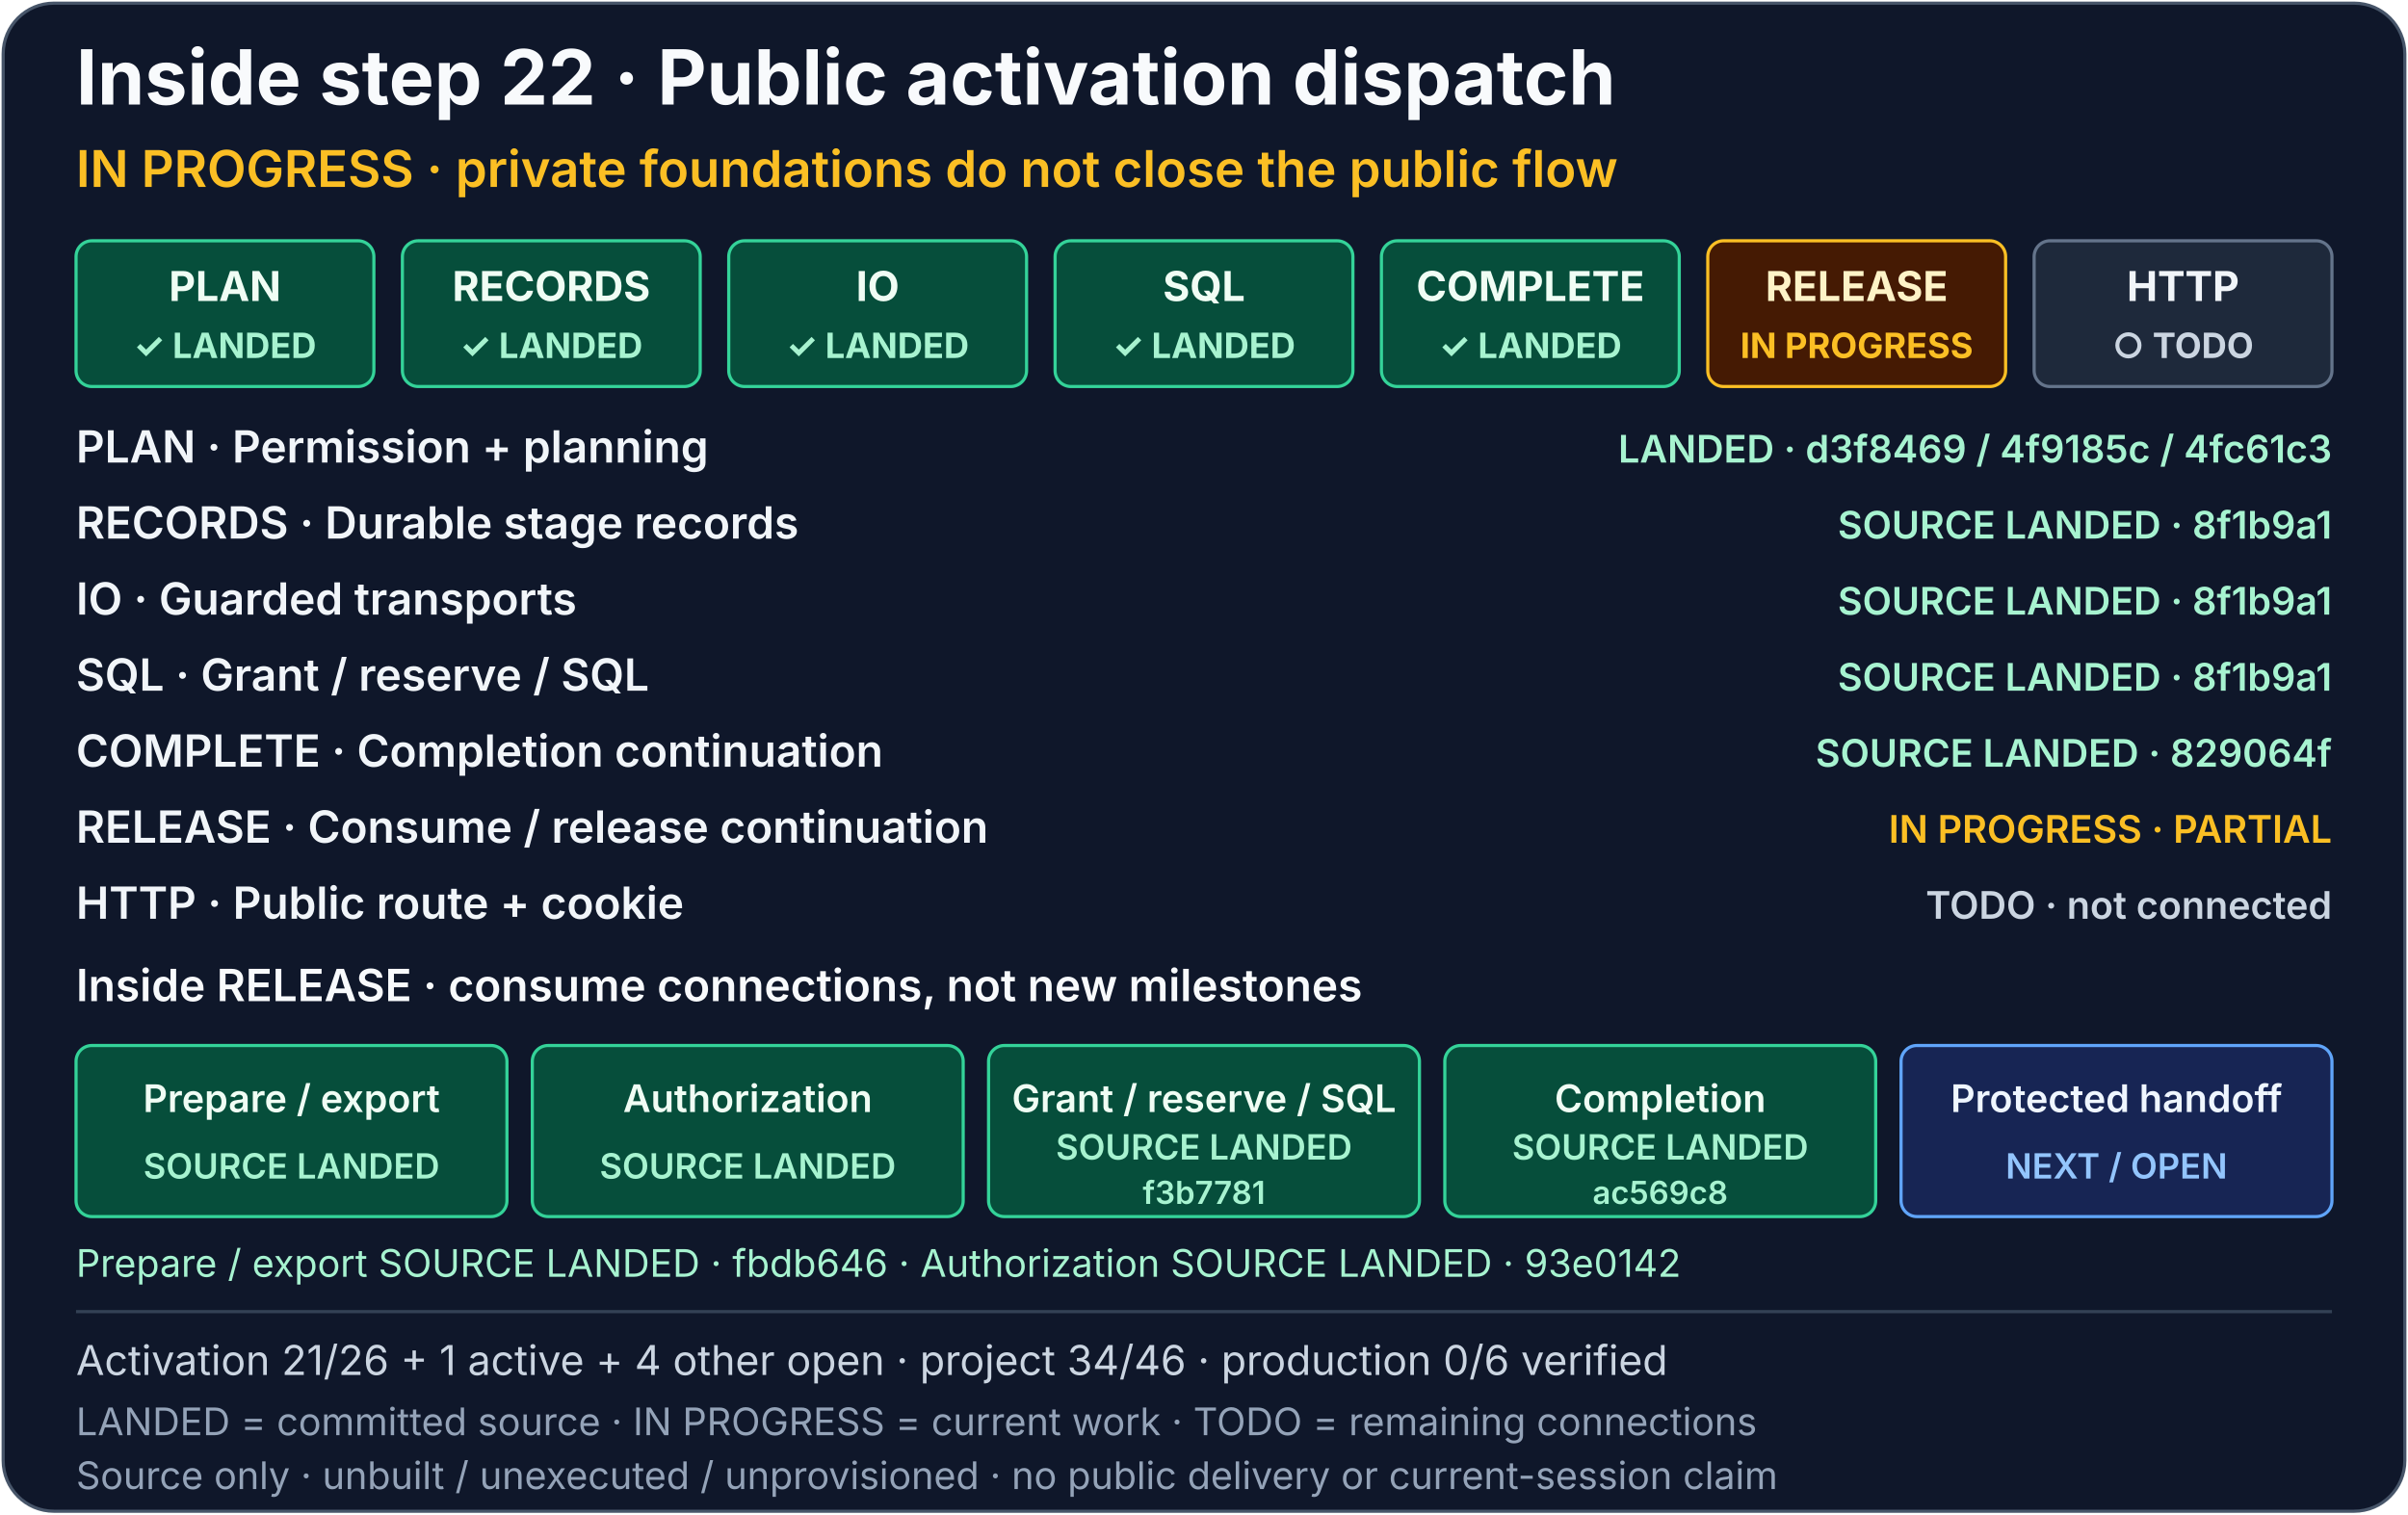
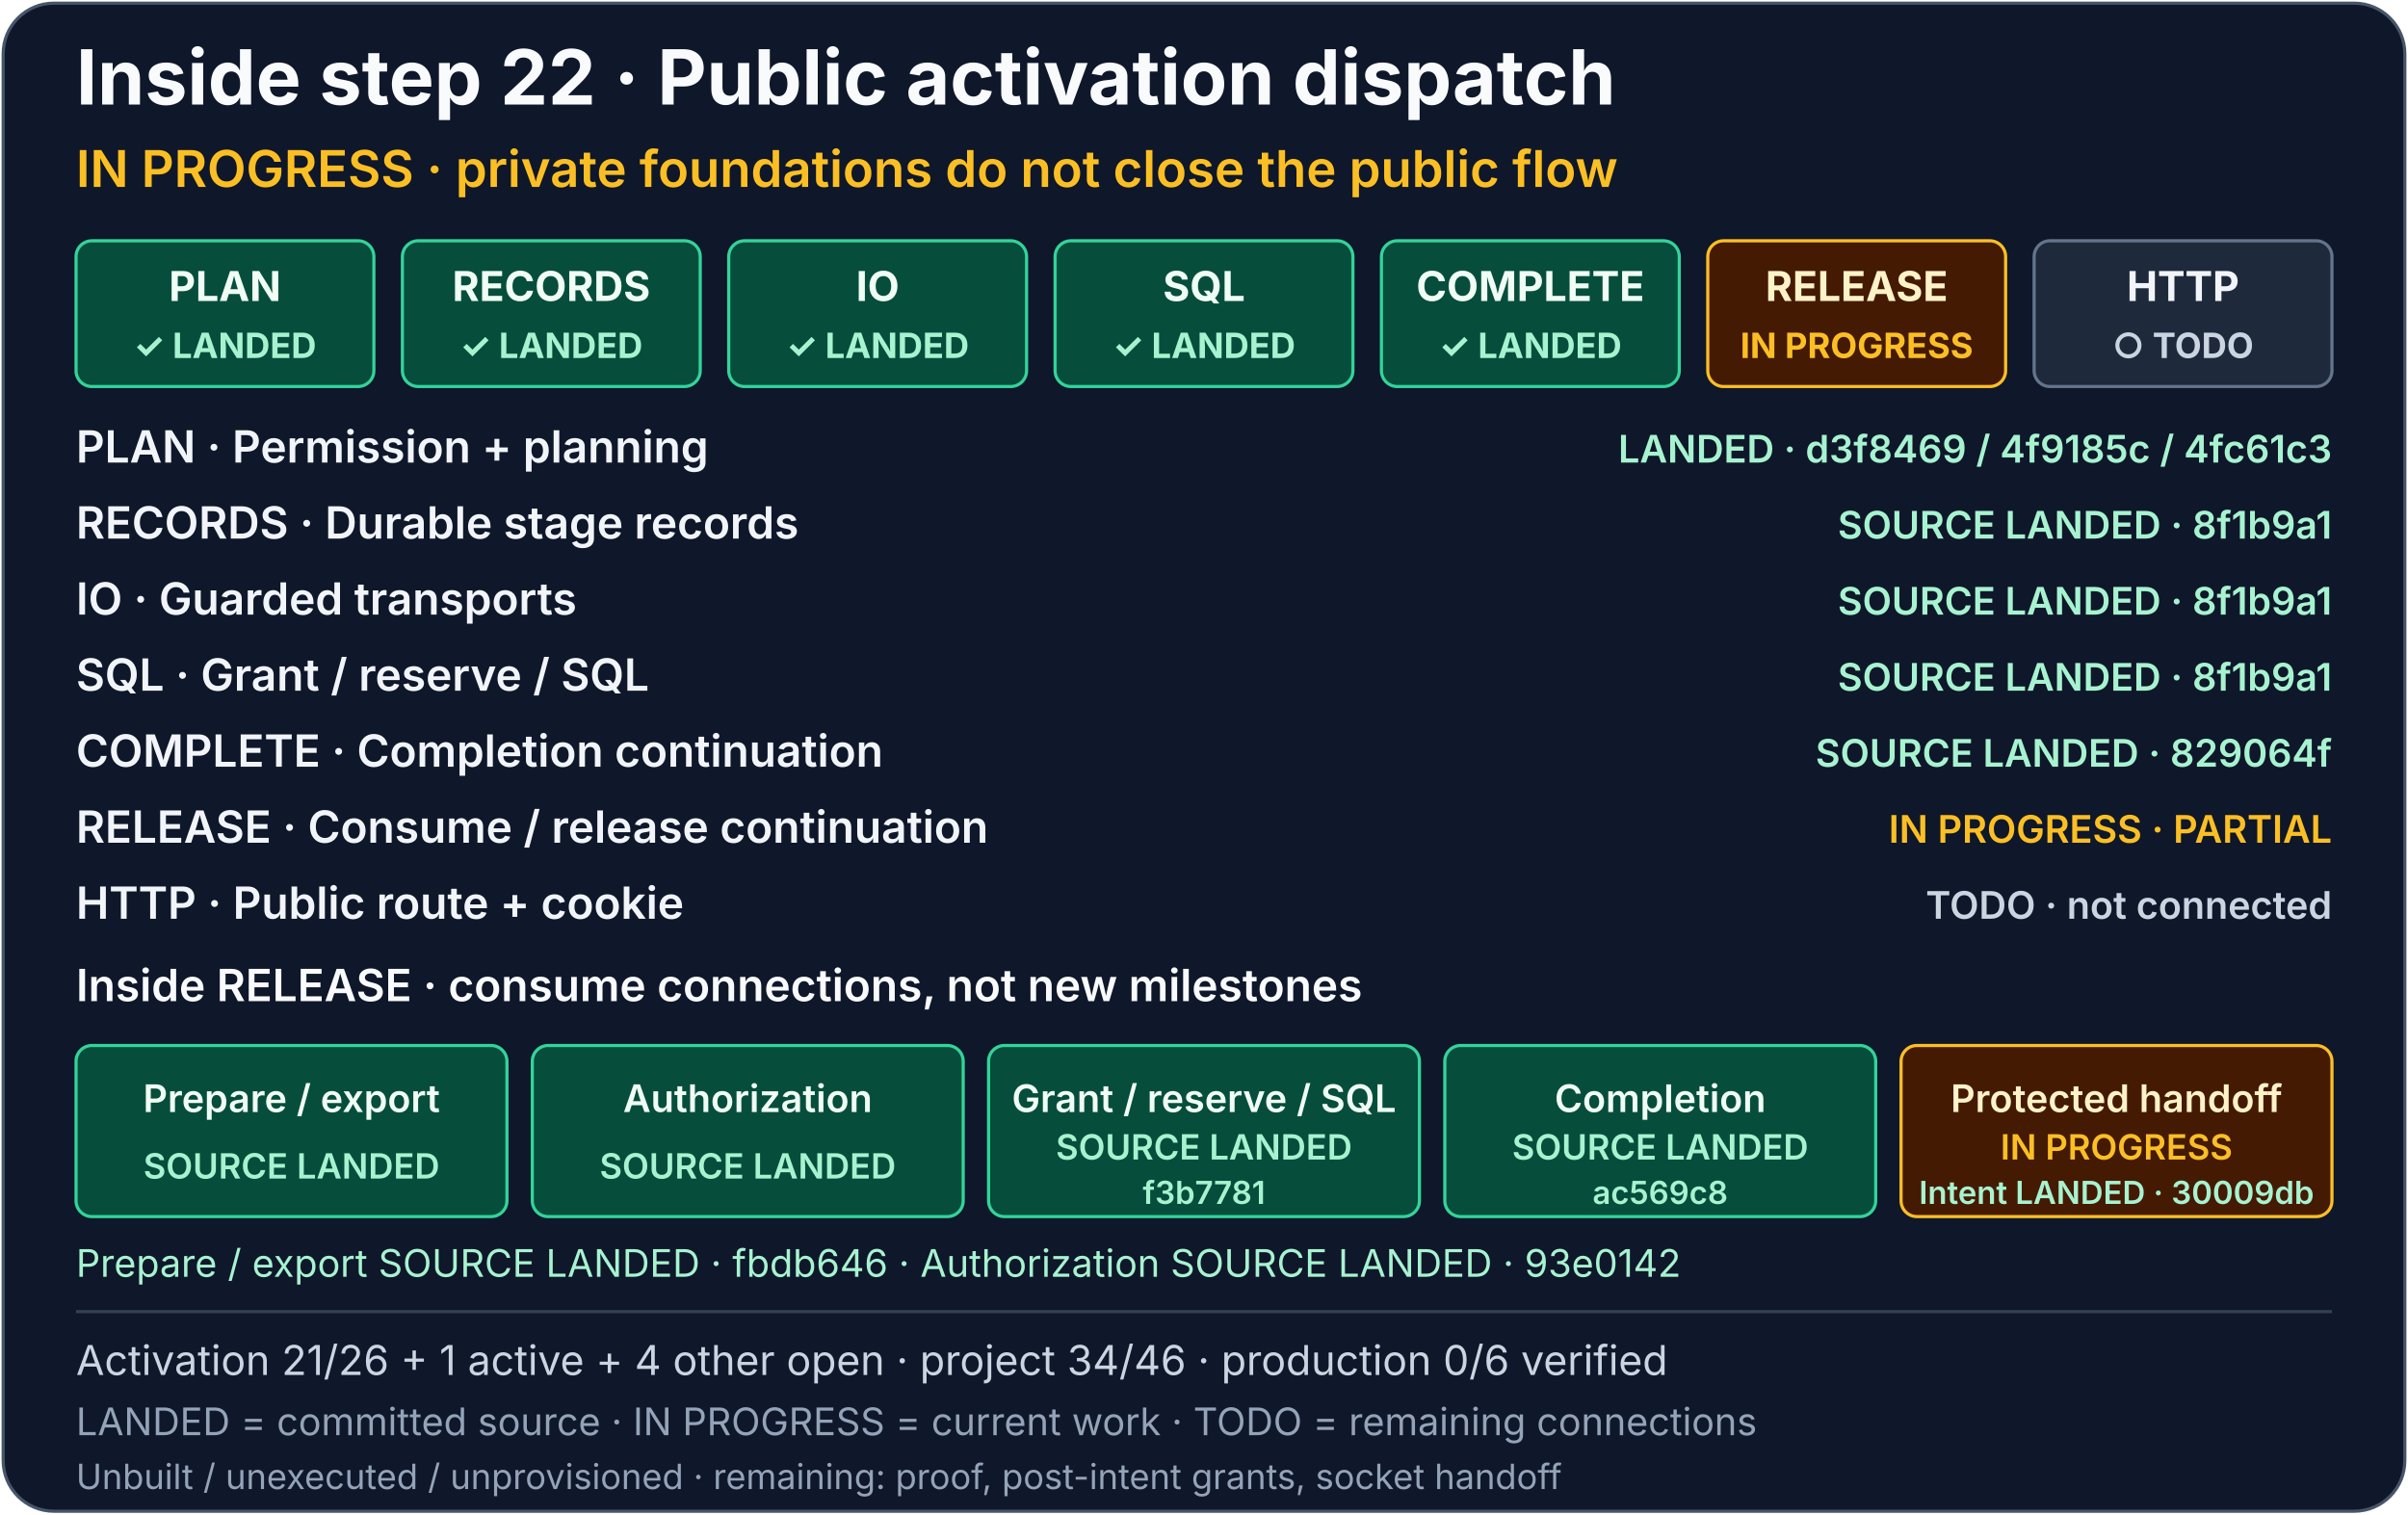
<svg xmlns="http://www.w3.org/2000/svg" width="760" height="478" viewBox="0 0 760 478" role="img" aria-labelledby="activation-dispatch-title activation-dispatch-description">
  <rect x="1" y="1" width="758" height="476" rx="16" fill="#0f172a" stroke="#475569" />
  <g font-family="system-ui, -apple-system, Segoe UI, sans-serif">
    <text x="24" y="33" fill="#f8fafc" font-size="24" font-weight="700">Inside step 22 · Public activation dispatch</text>
    <text x="24" y="59" fill="#fbbf24" font-size="16" font-weight="600">IN PROGRESS · private foundations do not close the public flow</text>
    <a href="../production-status.md#activation-dispatch-detail">
      <g font-size="13" font-weight="700" text-anchor="middle">
        <g aria-label="PLAN: Permission + planning, source-landed">
          <rect x="24" y="76" width="94" height="46" rx="5" fill="#064e3b" stroke="#34d399" />
          <text x="71" y="95" fill="#f0fdf4">PLAN</text>
          <text x="71" y="113" fill="#a7f3d0" font-size="11">✓ LANDED</text>
        </g>
        <g aria-label="RECORDS: Durable stage records, source-landed in 8f1b9a1">
          <rect x="127" y="76" width="94" height="46" rx="5" fill="#064e3b" stroke="#34d399" />
          <text x="174" y="95" fill="#f0fdf4">RECORDS</text>
          <text x="174" y="113" fill="#a7f3d0" font-size="11">✓ LANDED</text>
        </g>
        <g aria-label="IO: Guarded transports, source-landed in 8f1b9a1">
          <rect x="230" y="76" width="94" height="46" rx="5" fill="#064e3b" stroke="#34d399" />
          <text x="277" y="95" fill="#f0fdf4">IO</text>
          <text x="277" y="113" fill="#a7f3d0" font-size="11">✓ LANDED</text>
        </g>
        <g aria-label="SQL: Grant / reserve / SQL, source-landed in 8f1b9a1">
          <rect x="333" y="76" width="94" height="46" rx="5" fill="#064e3b" stroke="#34d399" />
          <text x="380" y="95" fill="#f0fdf4">SQL</text>
          <text x="380" y="113" fill="#a7f3d0" font-size="11">✓ LANDED</text>
        </g>
        <g aria-label="COMPLETE: Completion continuation, source-landed in 829064f">
          <rect x="436" y="76" width="94" height="46" rx="5" fill="#064e3b" stroke="#34d399" />
          <text x="483" y="95" fill="#f0fdf4">COMPLETE</text>
          <text x="483" y="113" fill="#a7f3d0" font-size="11">✓ LANDED</text>
        </g>
-         <g aria-label="RELEASE: Consume / release continuation, in progress and partial; prepare/export source-landed in fbdb646, authorization source-landed in 93e0142, grant/reserve/SQL source-landed in f3b7781, completion source-landed in ac569c8, and protected handoff next and open">
+         <g aria-label="RELEASE: Consume / release continuation, in progress and partial; prepare/export source-landed in fbdb646, authorization source-landed in 93e0142, grant/reserve/SQL source-landed in f3b7781, completion source-landed in ac569c8, and protected handoff in progress with the intent bridge source-landed in 30009db">
          <rect x="539" y="76" width="94" height="46" rx="5" fill="#451a03" stroke="#fbbf24" />
          <text x="586" y="95" fill="#fef3c7">RELEASE</text>
          <text x="586" y="113" fill="#fbbf24" font-size="11">IN PROGRESS</text>
        </g>
        <g aria-label="HTTP: Public route + cookie, todo">
          <rect x="642" y="76" width="94" height="46" rx="5" fill="#1e293b" stroke="#64748b" />
          <text x="689" y="95" fill="#f1f5f9">HTTP</text>
          <text x="689" y="113" fill="#cbd5e1" font-size="11">○ TODO</text>
        </g>
      </g>
      <g font-size="14" font-weight="600" fill="#f1f5f9">
        <text x="24" y="146">PLAN · Permission + planning</text>
        <text x="24" y="170">RECORDS · Durable stage records</text>
        <text x="24" y="194">IO · Guarded transports</text>
        <text x="24" y="218">SQL · Grant / reserve / SQL</text>
        <text x="24" y="242">COMPLETE · Completion continuation</text>
        <text x="24" y="266">RELEASE · Consume / release continuation</text>
        <text x="24" y="290">HTTP · Public route + cookie</text>
      </g>
      <g font-size="12" font-weight="600" text-anchor="end">
        <text x="736" y="146" fill="#a7f3d0">LANDED · d3f8469 / 4f9185c / 4fc61c3</text>
        <text x="736" y="170" fill="#a7f3d0">SOURCE LANDED · 8f1b9a1</text>
        <text x="736" y="194" fill="#a7f3d0">SOURCE LANDED · 8f1b9a1</text>
        <text x="736" y="218" fill="#a7f3d0">SOURCE LANDED · 8f1b9a1</text>
        <text x="736" y="242" fill="#a7f3d0">SOURCE LANDED · 829064f</text>
        <text x="736" y="266" fill="#fbbf24">IN PROGRESS · PARTIAL</text>
        <text x="736" y="290" fill="#cbd5e1">TODO · not connected</text>
      </g>
      <text x="24" y="316" fill="#f8fafc" font-size="14" font-weight="600">Inside RELEASE · consume connections, not new milestones</text>
      <g font-size="12" font-weight="600" text-anchor="middle">
        <g aria-label="RELEASE Prepare / export: source-landed in fbdb6461454e4e3e47e064fe798497bf5de3d67a">
          <rect x="24" y="330" width="136" height="54" rx="5" fill="#064e3b" stroke="#34d399" />
          <text x="92" y="351" fill="#f0fdf4">Prepare / export</text>
          <text x="92" y="372" fill="#a7f3d0" font-size="11">SOURCE LANDED</text>
        </g>
        <g aria-label="RELEASE Authorization: source-landed in 93e0142f3b440682305a9d2bd937a441b3050423">
          <rect x="168" y="330" width="136" height="54" rx="5" fill="#064e3b" stroke="#34d399" />
          <text x="236" y="351" fill="#f0fdf4">Authorization</text>
          <text x="236" y="372" fill="#a7f3d0" font-size="11">SOURCE LANDED</text>
        </g>
        <g aria-label="RELEASE Grant / reserve / SQL: source-landed in f3b7781e2c5a83333ecf4b105fca37115cea09ce">
          <rect x="312" y="330" width="136" height="54" rx="5" fill="#064e3b" stroke="#34d399" />
          <text x="380" y="351" fill="#f0fdf4">Grant / reserve / SQL</text>
          <text x="380" y="366" fill="#a7f3d0" font-size="11">SOURCE LANDED</text>
          <text x="380" y="380" fill="#a7f3d0" font-size="10">f3b7781</text>
        </g>
        <g aria-label="RELEASE Completion: source-landed in ac569c81162fdd308ce93d7dd79402526768255b">
          <rect x="456" y="330" width="136" height="54" rx="5" fill="#064e3b" stroke="#34d399" />
          <text x="524" y="351" fill="#f0fdf4">Completion</text>
          <text x="524" y="366" fill="#a7f3d0" font-size="11">SOURCE LANDED</text>
          <text x="524" y="380" fill="#a7f3d0" font-size="10">ac569c8</text>
        </g>
-         <g aria-label="RELEASE Protected handoff: next and open, not in progress">
-           <rect x="600" y="330" width="136" height="54" rx="5" fill="#172554" stroke="#60a5fa" />
-           <text x="668" y="351" fill="#eff6ff">Protected handoff</text>
-           <text x="668" y="372" fill="#93c5fd" font-size="11">NEXT / OPEN</text>
+         <g aria-label="RELEASE Protected handoff: in progress; intent bridge source-landed in .189 commit 30009db5d9ad08705545f7c89d49778c31938e1d; proof, post-intent grants and socket handoff remain open">
+           <rect x="600" y="330" width="136" height="54" rx="5" fill="#451a03" stroke="#fbbf24" />
+           <text x="668" y="351" fill="#fef3c7">Protected handoff</text>
+           <text x="668" y="366" fill="#fbbf24" font-size="11">IN PROGRESS</text>
+           <text x="668" y="380" fill="#a7f3d0" font-size="10">Intent LANDED · 30009db</text>
        </g>
      </g>
      <text x="24" y="403" fill="#a7f3d0" font-size="12">Prepare / export SOURCE LANDED · fbdb646 · Authorization SOURCE LANDED · 93e0142</text>
    </a>
    <path d="M24 414H736" stroke="#334155" />
    <text x="24" y="434" fill="#cbd5e1" font-size="13">Activation 21/26 + 1 active + 4 other open · project 34/46 · production 0/6 verified</text>
    <text x="24" y="453" fill="#94a3b8" font-size="12">LANDED = committed source · IN PROGRESS = current work · TODO = remaining connections</text>
-     <text x="24" y="470" fill="#94a3b8" font-size="12">Source only · unbuilt / unexecuted / unprovisioned · no public delivery or current-session claim</text>
+     <text x="24" y="470" fill="#94a3b8" font-size="11">Unbuilt / unexecuted / unprovisioned · remaining: proof, post-intent grants, socket handoff</text>
  </g>
</svg>
